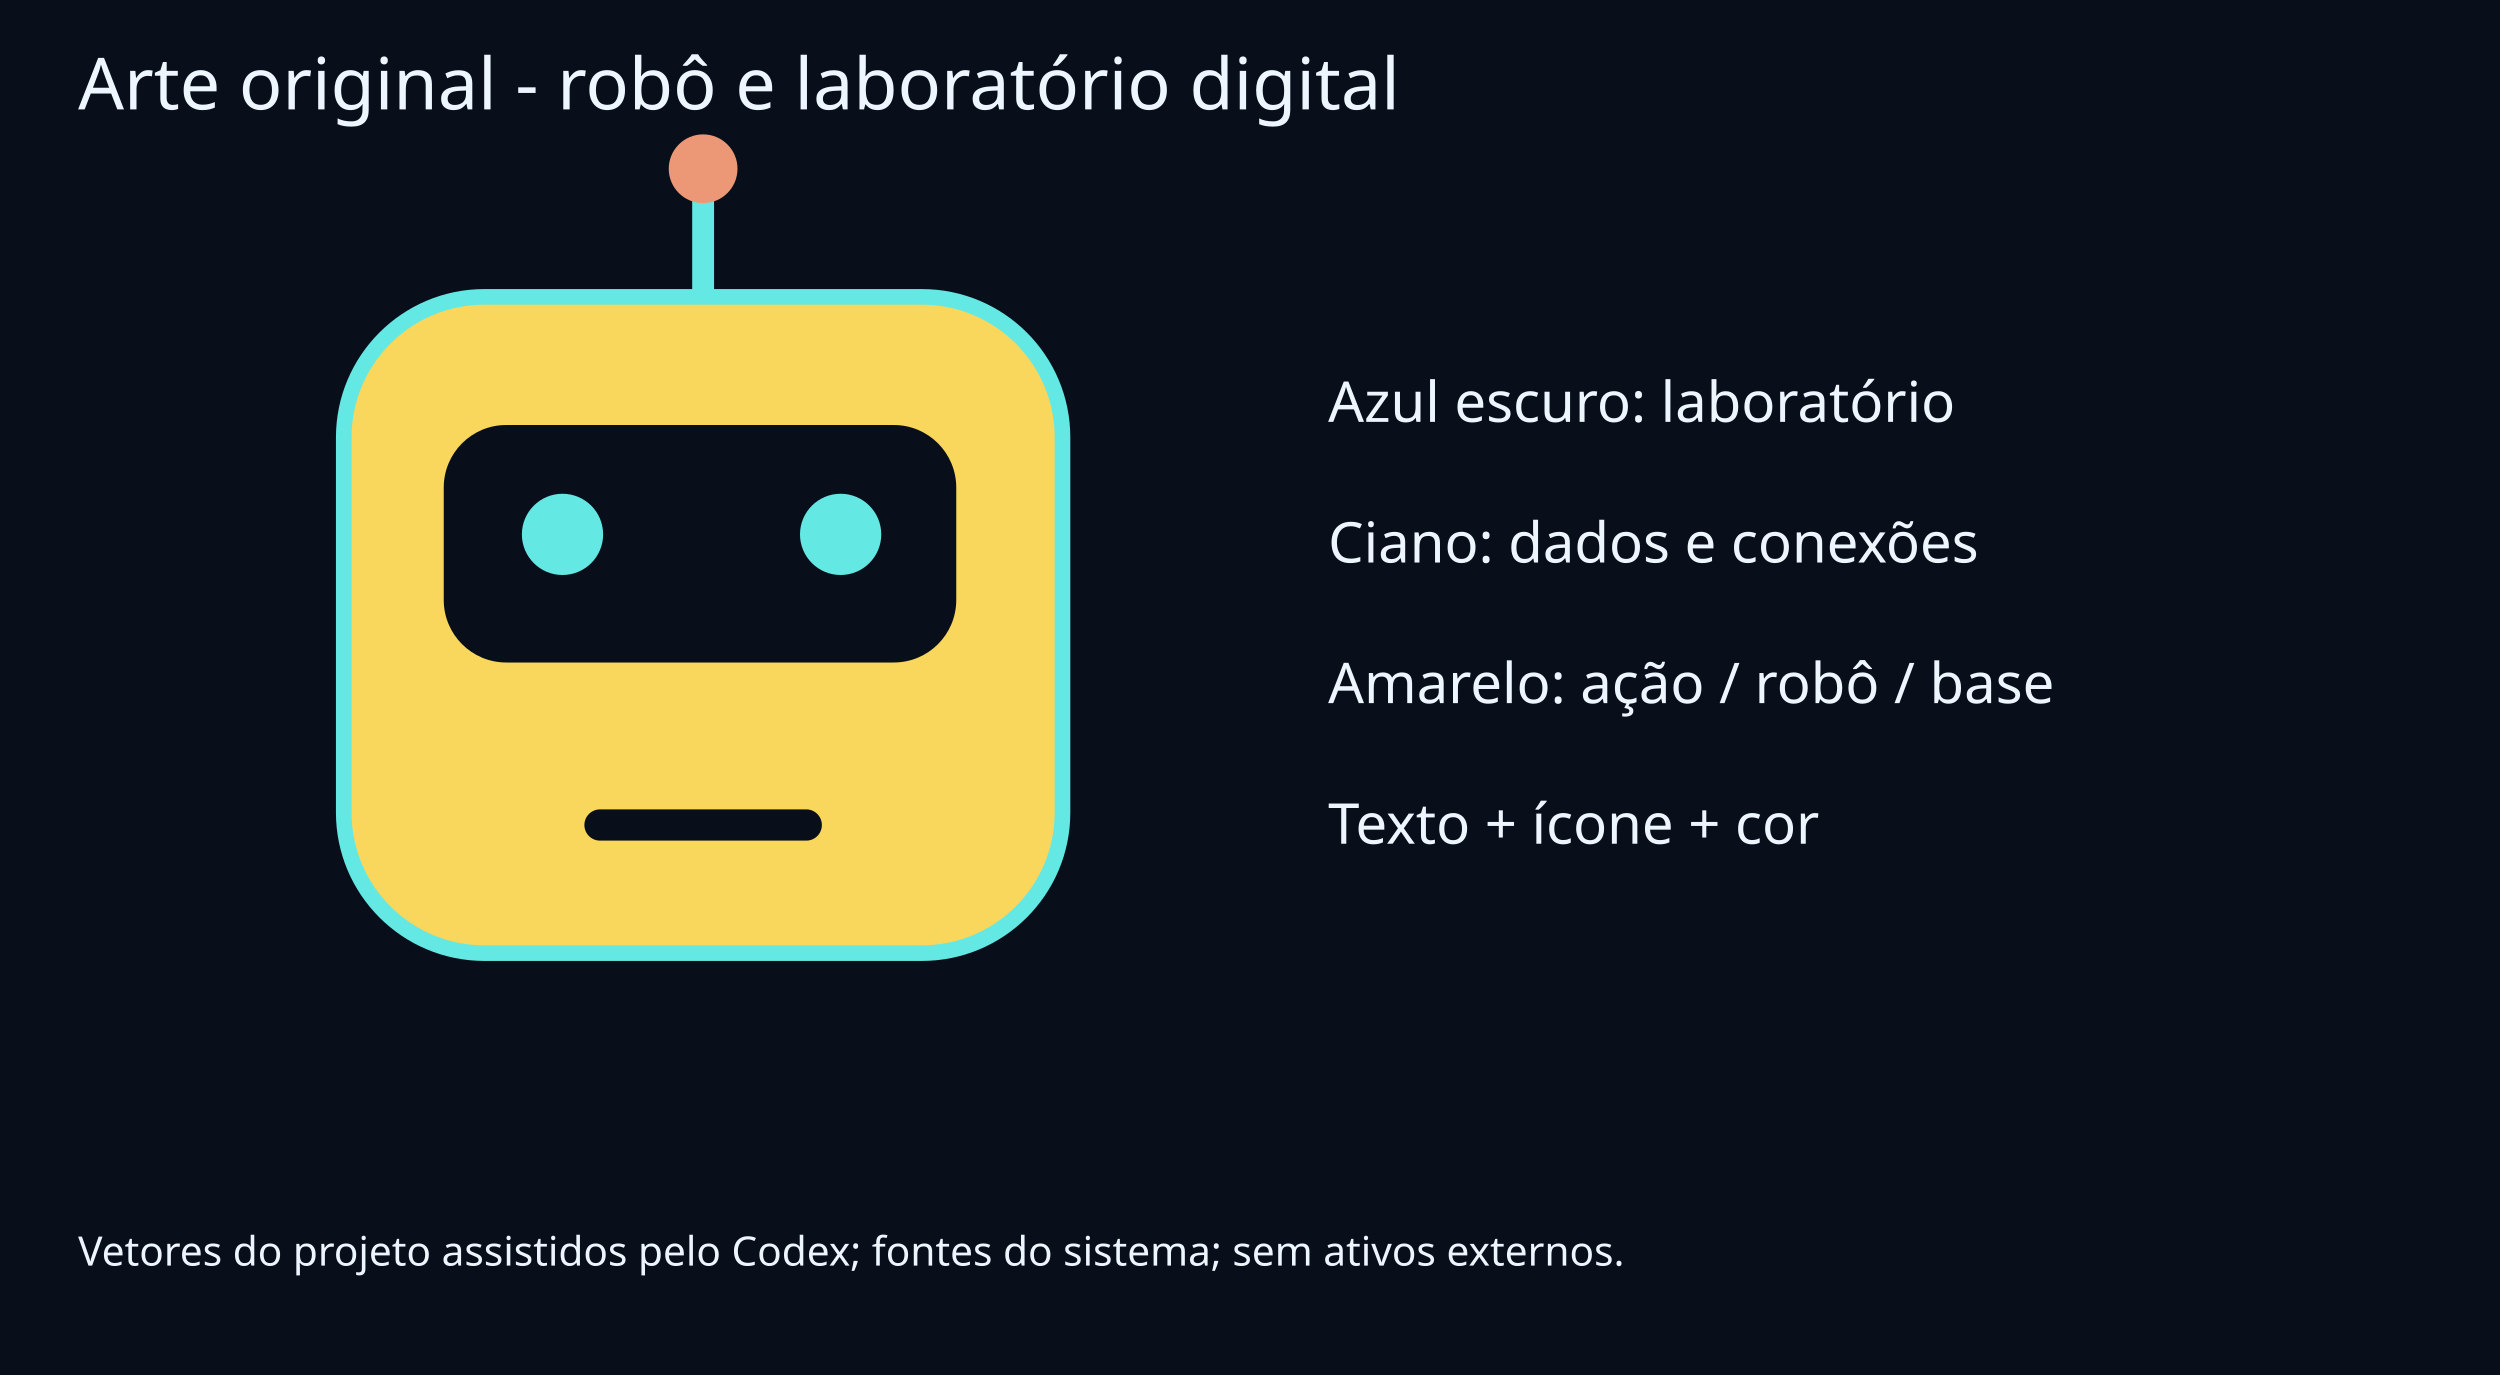
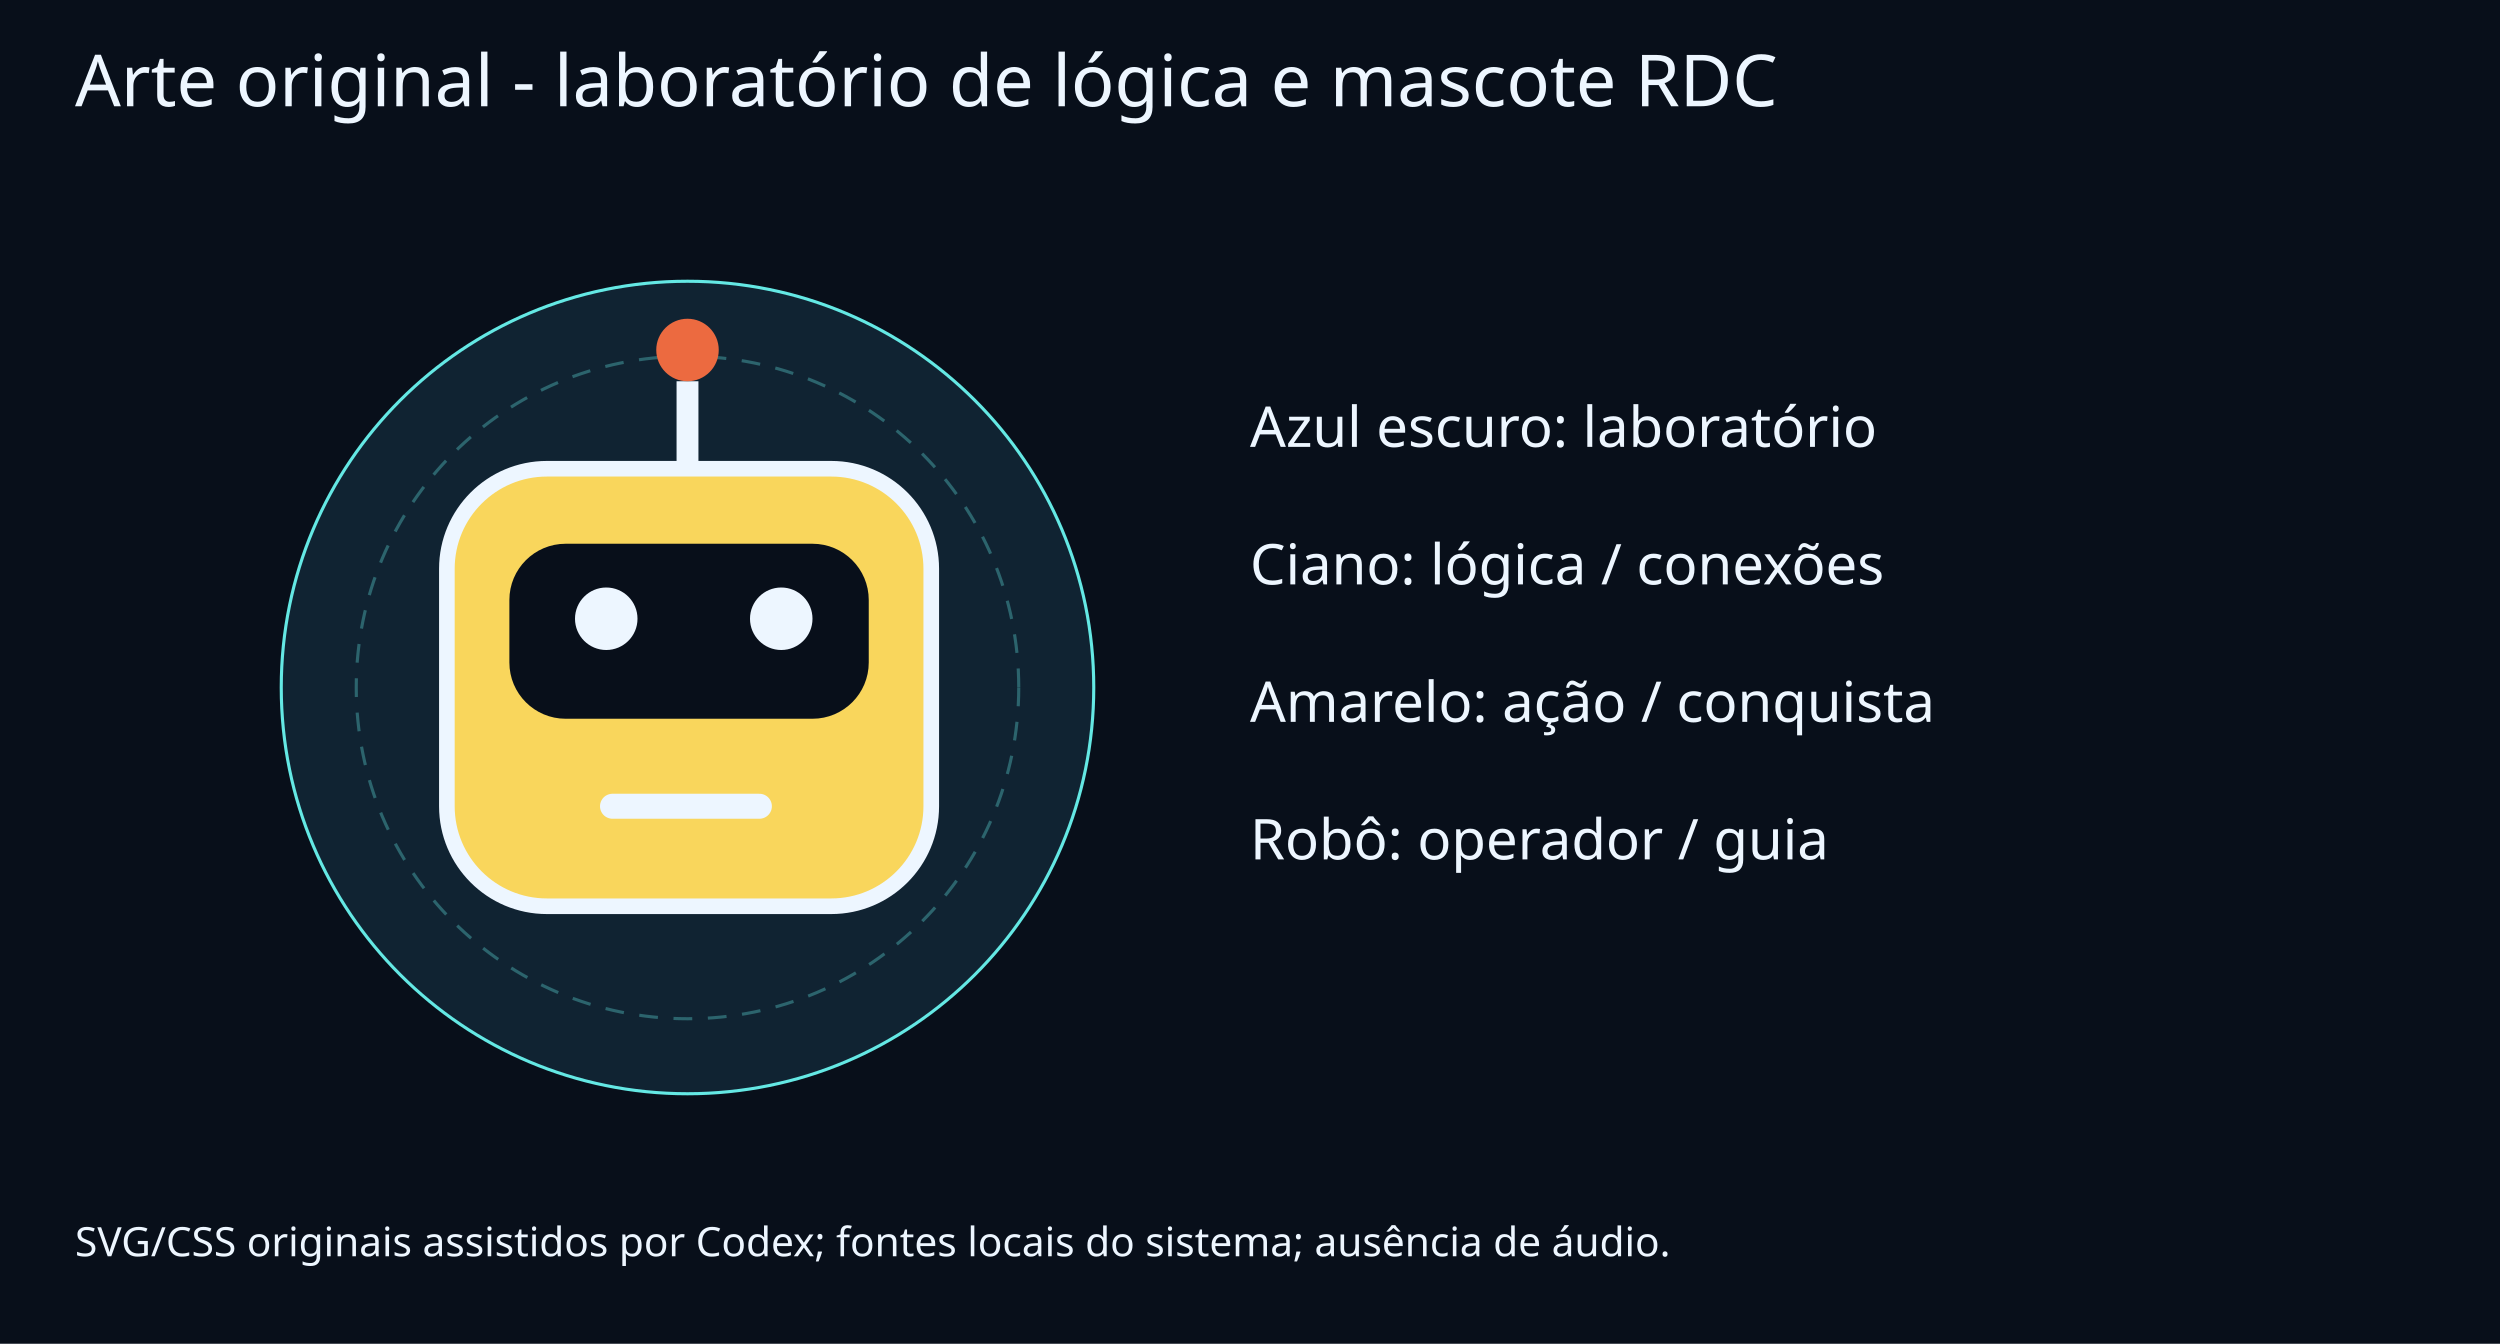
- <svg xmlns="http://www.w3.org/2000/svg" width="800" height="440" viewBox="0 0 800 440">
+ <svg xmlns="http://www.w3.org/2000/svg" width="800" height="430" viewBox="0 0 800 430">
  <rect width="100%" height="100%" fill="#080f1a" />
  <g font-family="sans-serif" fill="#edf6ff">
-     <text x="25" y="35" font-size="23">Arte original - robô e laboratório digital</text>
-     <rect x="110" y="95" width="230" height="210" rx="45" fill="#f9d65c" stroke="#64e8e4" stroke-width="5" />
-     <path d="M225 95V63" stroke="#64e8e4" stroke-width="7" />
-     <circle cx="225" cy="54" r="11" fill="#ec9877" />
-     <rect x="142" y="136" width="164" height="76" rx="20" fill="#080f1a" />
-     <circle cx="180" cy="171" r="13" fill="#64e8e4" />
-     <circle cx="269" cy="171" r="13" fill="#64e8e4" />
-     <path d="M192 264h66" stroke="#080f1a" stroke-width="10" stroke-linecap="round" />
-     <text x="425" y="135" font-size="18">Azul escuro: laboratório</text>
-     <text x="425" y="180" font-size="18">Ciano: dados e conexões</text>
-     <text x="425" y="225" font-size="18">Amarelo: ação / robô / base</text>
-     <text x="425" y="270" font-size="18">Texto + ícone + cor</text>
-     <text x="25" y="405" font-size="13">Vetores do projeto assistidos pelo Codex; fontes do sistema; sem ativos externos.</text>
+     <text x="24" y="34" font-size="23">Arte original - laboratório de lógica e mascote RDC</text>
+     <circle cx="220" cy="220" r="130" fill="#102332" stroke="#64e8e4" />
+     <circle cx="220" cy="220" r="106" fill="none" stroke="#64e8e455" stroke-dasharray="6 5" />
+     <rect x="143" y="150" width="155" height="140" rx="32" fill="#f9d65c" stroke="#edf6ff" stroke-width="5" />
+     <path d="M220 150v-28" stroke="#edf6ff" stroke-width="7" />
+     <circle cx="220" cy="112" r="10" fill="#ec6a40" />
+     <rect x="163" y="174" width="115" height="56" rx="18" fill="#080f1a" />
+     <circle cx="194" cy="198" r="10" fill="#edf6ff" />
+     <circle cx="250" cy="198" r="10" fill="#edf6ff" />
+     <path d="M196 258h47" stroke="#edf6ff" stroke-width="8" stroke-linecap="round" />
+     <text x="400" y="143" font-size="18">Azul escuro: laboratório</text>
+     <text x="400" y="187" font-size="18">Ciano: lógica / conexões</text>
+     <text x="400" y="231" font-size="18">Amarelo: ação / conquista</text>
+     <text x="400" y="275" font-size="18">Robô: operador / guia</text>
+     <text x="24" y="402" font-size="13">SVG/CSS originais assistidos por Codex; fontes locais do sistema; ausência de áudio.</text>
  </g>
</svg>
